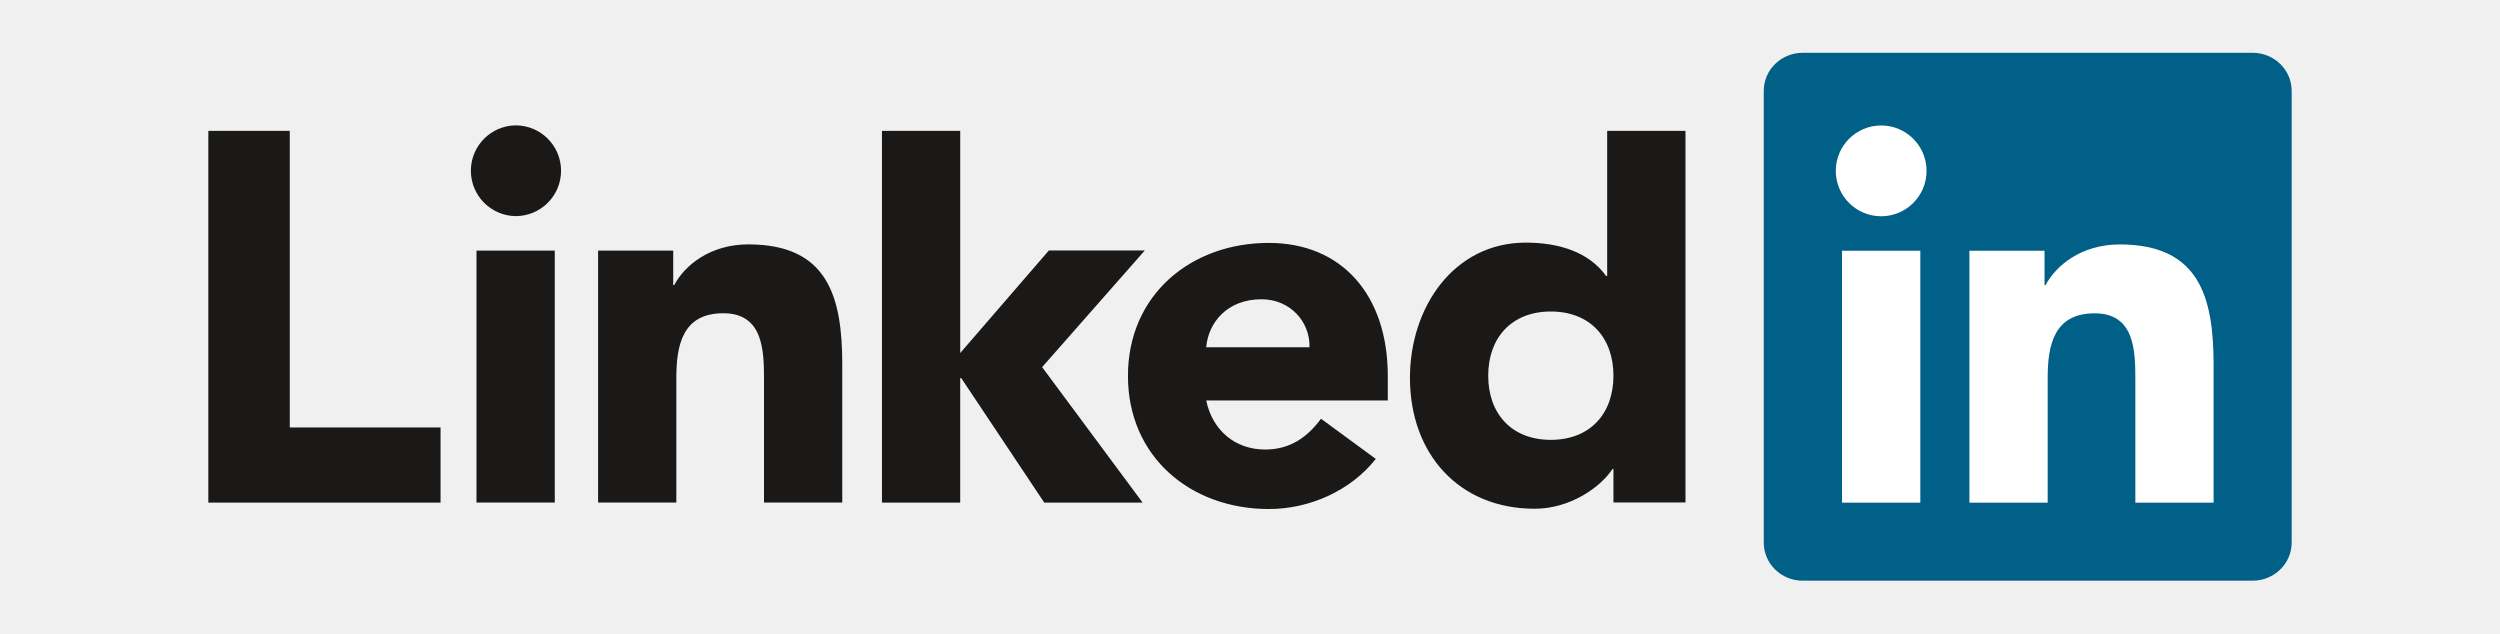
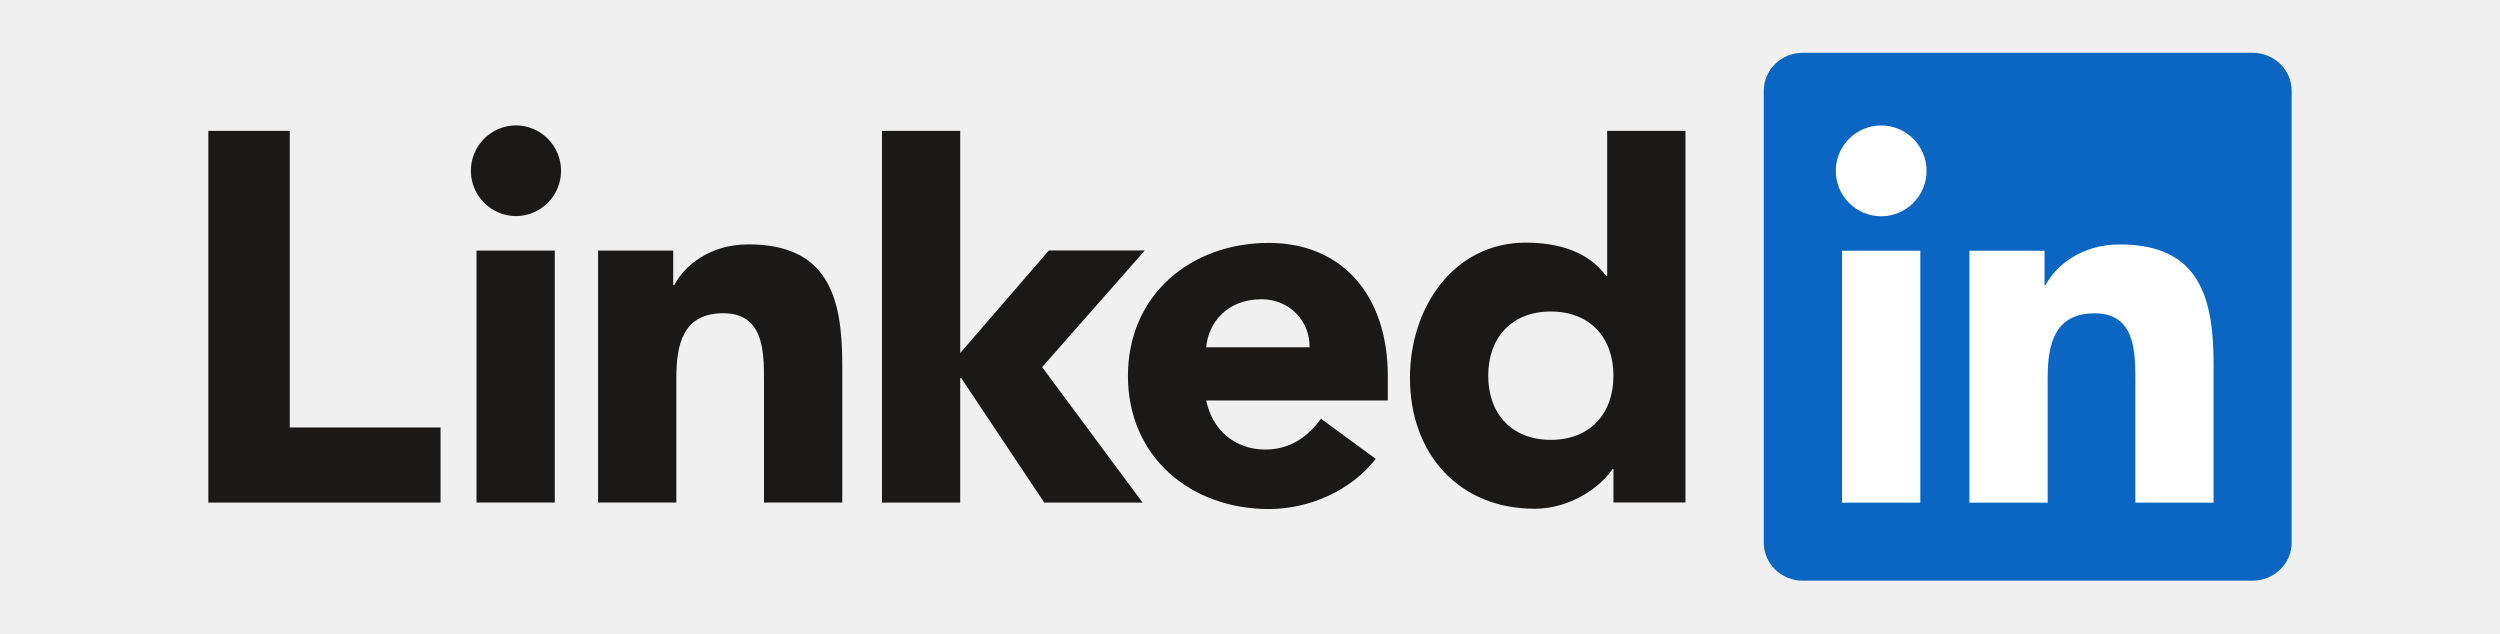
<svg xmlns="http://www.w3.org/2000/svg" width="250" height="63.349" viewBox="0 0 300 76.018" preserveAspectRatio="xMidYMid">
  <path d="M25 15.704h9.772v35.594h18.094v9.016H25v-44.61M61.878 15.043a5.45 5.45 0 015.449 5.446 5.446 5.446 0 01-5.45 5.445 5.446 5.446 0 010-10.891zM57.18 30.07h9.393v30.232h-9.393zM71.769 30.075h9.016v4.132h.125c1.252-2.379 4.32-4.882 8.891-4.882 9.518 0 11.271 6.26 11.271 14.398v16.58H91.68V45.604c0-3.508-.065-8.015-4.887-8.015-4.882 0-5.632 3.82-5.632 7.763v14.951H71.77V30.075M105.836 15.701h9.39v26.662l10.636-12.305h11.512l-12.319 13.997 12.061 16.26h-11.803l-9.965-14.945h-.123v14.944h-9.39V15.701" fill="#1a1918" />
  <path d="M165.094 55.068c-3.008 3.821-7.95 6.015-12.836 6.015-9.39 0-16.905-6.265-16.905-15.97 0-9.705 7.515-15.964 16.905-15.964 8.77 0 14.277 6.26 14.277 15.964v2.943h-21.789c.746 3.57 3.442 5.887 7.074 5.887 3.07 0 5.134-1.566 6.7-3.696zm-7.95-13.396c.061-3.132-2.38-5.761-5.764-5.761-4.131 0-6.386 2.817-6.634 5.76zM202.258 60.298h-8.644v-4.009h-.122c-1.444 2.191-5.072 4.76-9.332 4.76-9.019 0-14.966-6.51-14.966-15.716 0-8.454 5.259-16.218 13.899-16.218 3.885 0 7.517 1.064 9.646 4.007h.123v-17.42h9.396zM186.096 37.38c-4.692 0-7.51 3.134-7.51 7.7 0 4.576 2.818 7.702 7.51 7.702 4.7 0 7.518-3.126 7.518-7.702 0-4.566-2.817-7.7-7.518-7.7z" fill="#1a1918" />
-   <path d="M270.31 6.335h-53.984c-2.58 0-4.675 2.045-4.675 4.566v54.211c0 2.524 2.095 4.571 4.675 4.571h53.984c2.585 0 4.69-2.047 4.69-4.57V10.9c0-2.521-2.105-4.566-4.69-4.566" fill="#006087" />
+   <path d="M270.31 6.335h-53.984c-2.58 0-4.675 2.045-4.675 4.566v54.211c0 2.524 2.095 4.571 4.675 4.571h53.984c2.585 0 4.69-2.047 4.69-4.57V10.9c0-2.521-2.105-4.566-4.69-4.566" fill="#0a66c2" />
  <path d="M225.742 15.056a5.45 5.45 0 015.446 5.447 5.45 5.45 0 01-5.446 5.449 5.448 5.448 0 110-10.896zm-4.7 15.028h9.397v30.232h-9.396zM236.332 30.084h9.013v4.13h.125c1.254-2.376 4.32-4.882 8.89-4.882 9.515 0 11.271 6.262 11.271 14.401v16.583h-9.389V45.615c0-3.508-.064-8.017-4.882-8.017-4.89 0-5.639 3.82-5.639 7.763v14.955h-9.39V30.084" fill="#fff" />
</svg>
